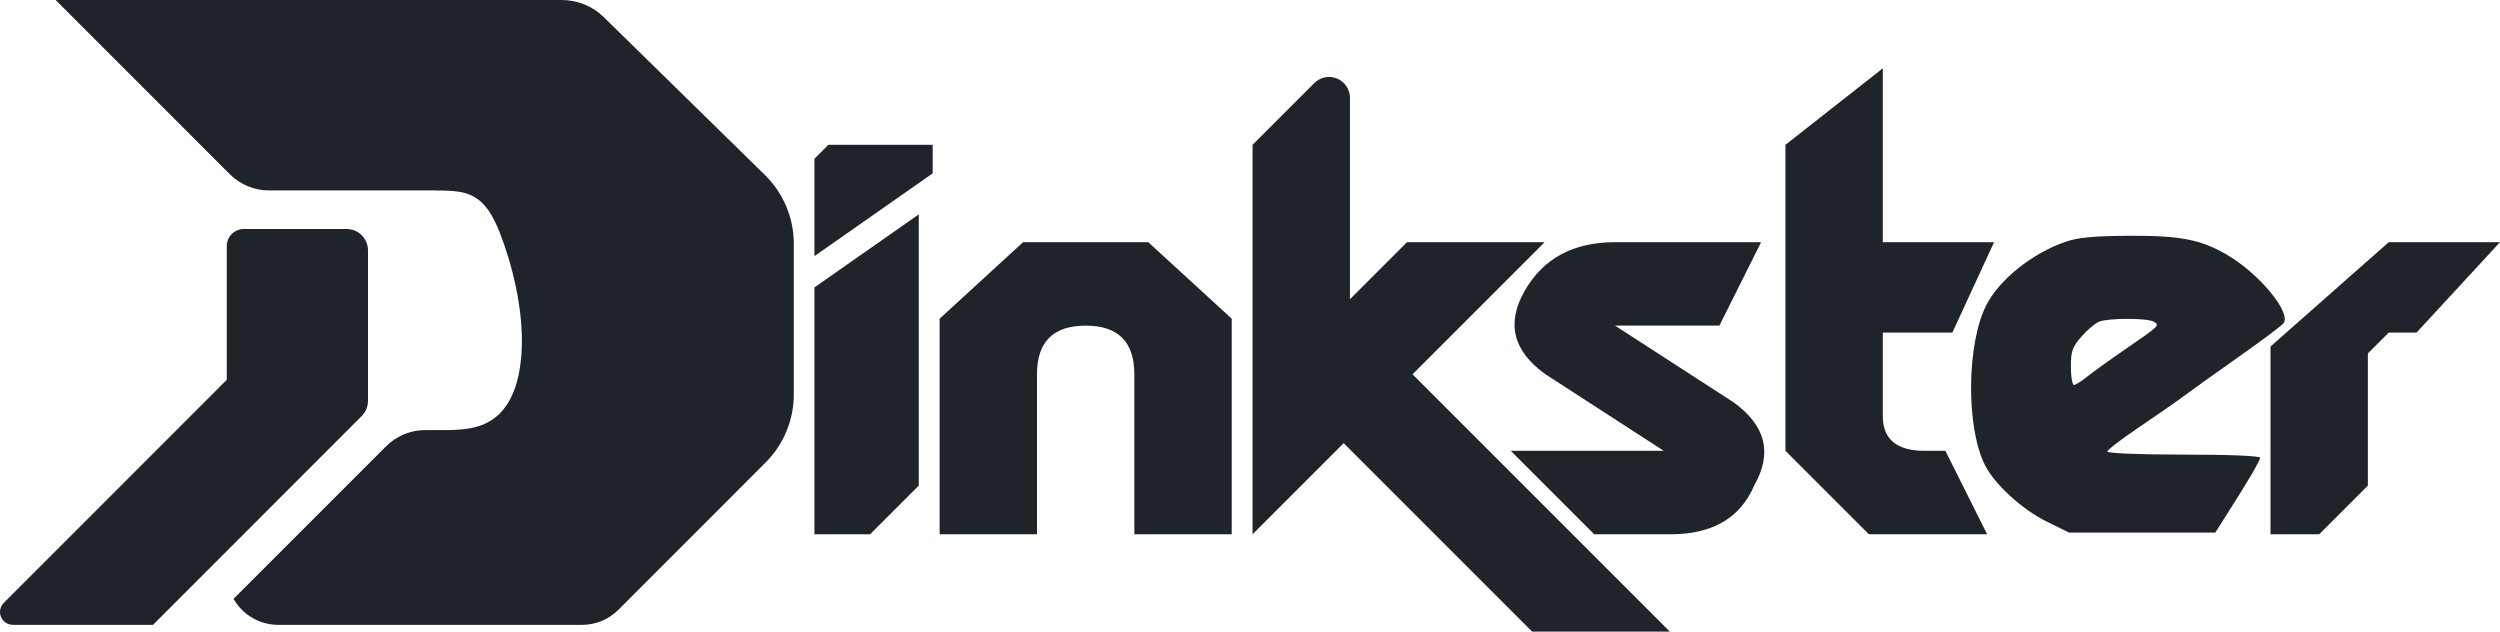
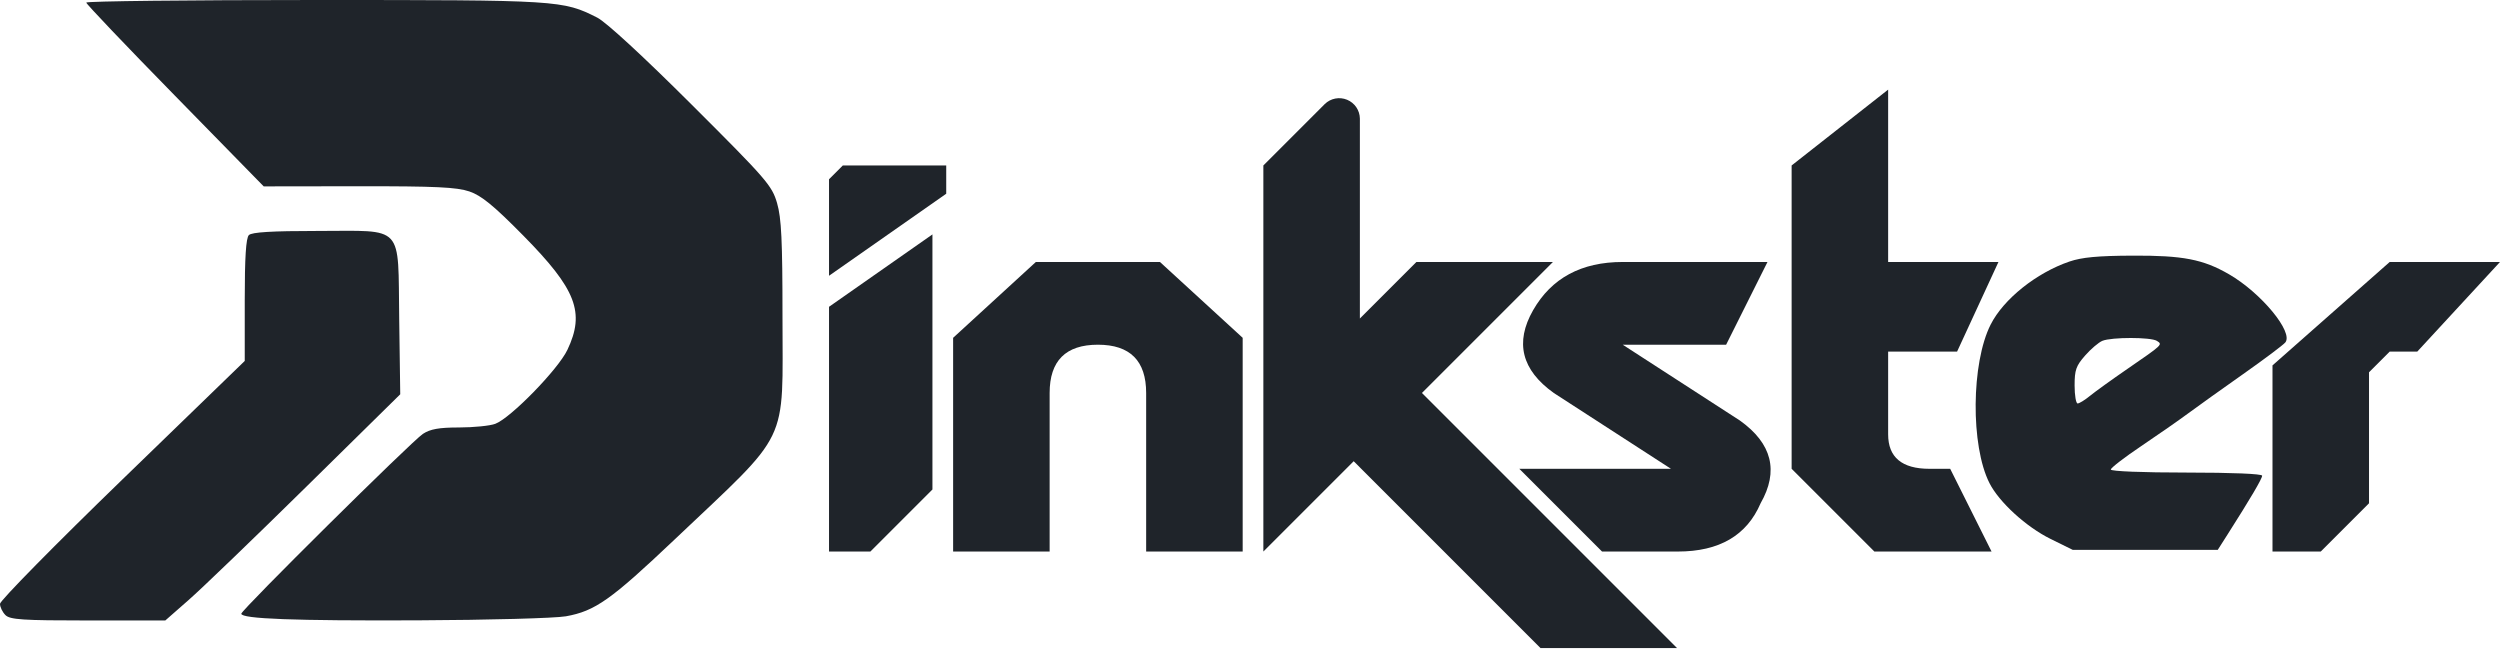
- <svg xmlns="http://www.w3.org/2000/svg" viewBox="0 0 1222.268 308.804" width="1222.268" height="308.804" version="1.1" id="svg264">
-   <defs id="defs80">
+ <svg xmlns="http://www.w3.org/2000/svg" viewBox="0 0 1232.925 319.6" width="1232.925" height="319.6" version="1.1" id="svg265">
+   <defs id="defs81">
    <clipPath id="e-open-counter" clipPathUnits="userSpaceOnUse">
-       <path d="M -20,-20 H 100 V 100 H -20 Z m 34,54 v -5.538 h 7.615 z" clip-rule="evenodd" id="path60" />
+       <path d="M -20,-20 H 100 V 100 H -20 Z m 34,54 v -5.538 h 7.615 z" clip-rule="evenodd" id="path61" />
    </clipPath>
    <clipPath id="k-beam-baseline" clipPathUnits="userSpaceOnUse">
-       <path d="M -20,-20 H 100 V 100 H 14 V 59.153 h -34 z" id="path63" />
+       <path d="M -20,-20 H 100 V 100 H 14 V 59.153 h -34 z" id="path64" />
    </clipPath>
    <clipPath id="approved-silhouette" clipPathUnits="userSpaceOnUse">
-       <path id="silhouette-clip-path" fill="#32e6c5" d="M 156.4,176.8 H 680 a 62,62 0 0 1 43.4,17.7 L 890.1,357.8 A 99.6,99.6 0 0 1 920,429 v 155.9 a 99.6,99.6 0 0 1 -29.2,70.4 L 738.6,807.6 A 53.1,53.1 0 0 1 701,823.2 H 386.6 A 53.1,53.1 0 0 1 340.4,796.3 L 498.1,638.6 a 57.5,57.5 0 0 1 40.7,-16.9 h 12.9 13 l 7,-0.3 5.7,-0.5 5,-0.6 4.5,-0.8 4.1,-1 3.8,-1.1 3.6,-1.3 3.3,-1.5 3.2,-1.7 2.9,-1.8 2.8,-2 2.7,-2.2 2.5,-2.3 2.3,-2.5 2.2,-2.7 2.1,-2.8 1.9,-2.9 1.8,-3.1 1.7,-3.3 1.5,-3.4 1.5,-3.6 1.3,-3.7 1.2,-3.8 1,-3.9 1,-4.1 0.8,-4.3 0.7,-4.3 0.6,-4.5 0.5,-4.6 0.4,-4.7 0.2,-4.8 0.2,-5 v -5.1 l -0.1,-5.2 -0.3,-5.3 -0.3,-5.4 -0.5,-5.6 -0.6,-5.7 -0.8,-5.8 -0.9,-6.1 -1,-6.2 -1.3,-6.4 -1.4,-6.8 -1.7,-7.2 -2,-7.8 -2.5,-9 -4.9,-15.1 -4.9,-13.3 -2.7,-6.3 -2.3,-4.9 -2,-3.9 -2,-3.3 -1.8,-2.9 -1.8,-2.5 -1.7,-2.2 -1.7,-1.9 -1.7,-1.8 -1.6,-1.5 -1.6,-1.4 -1.7,-1.2 -1.6,-1.1 -1.6,-1 -1.6,-0.9 -1.6,-0.8 -1.5,-0.7 -1.6,-0.6 -1.6,-0.6 -1.6,-0.5 -1.6,-0.4 -1.5,-0.4 -1.6,-0.3 -1.6,-0.3 -1.6,-0.2 -1.6,-0.2 -1.6,-0.2 -1.6,-0.2 -1.6,-0.1 -1.7,-0.1 -1.6,-0.1 h -1.7 l -1.7,-0.1 h -1.7 l -1.7,-0.1 h -1.8 -1.8 -1.9 l -1.9,-0.1 h -2 -2.1 -2.2 -2.4 -2.6 -2.9 -3.5 -6.5 -147 A 57.5,57.5 0 0 1 336.5,357 Z m 177,254.6 a 17.7,17.7 0 0 1 17.7,-17.7 h 106.3 a 22.1,22.1 0 0 1 22.1,22.1 v 155.7 a 22.1,22.1 0 0 1 -6.5,15.7 l -215.9,216 h -145 a 13.3,13.3 0 0 1 -9.4,-22.7 L 333.4,569.7 Z" />
+       <path id="silhouette-clip-path" fill="#32e6c5" fill-rule="evenodd" d="m 166.259,156.655 c 0.036,1.475 41.691,45.252 92.626,97.23 l 92.554,94.568 99.173,-0.144 c 80.18,-0.072 102.302,0.971 115.468,5.432 12.554,4.281 25.36,14.748 56.187,46.007 55.396,56.151 64.676,80.216 46.079,119.317 -9.676,20.36 -59.245,71.187 -75.252,77.158 -5.54,2.086 -22.554,3.777 -37.77,3.813 -20.899,0 -30.108,1.655 -37.806,6.727 -11.619,7.662 -189.46,183.777 -189.46,187.626 0,5.36 55.144,7.446 184.209,6.906 73.777,-0.324 143.309,-2.23 154.496,-4.209 30.504,-5.468 47.014,-17.122 113.345,-80.036 121.978,-115.647 112.698,-96.475 112.698,-233.453 0,-78.453 -1.115,-102.05 -5.647,-117.662 -5.288,-18.309 -10.899,-24.784 -89.029,-102.698 -50.288,-50.18 -89.388,-86.223 -98.561,-90.863 -36.007,-18.201 -39.532,-18.417 -294.928,-18.417 -131.151,0 -238.417,1.223 -238.381,2.698 z m 169.712,242.626 c -3.022,3.022 -4.317,23.237 -4.317,67.806 v 63.525 L 203.957,654.317 C 133.741,722.338 76.259,780.755 76.259,784.065 c 0,3.345 2.554,8.597 5.647,11.727 4.82,4.784 17.77,5.647 86.259,5.647 h 80.576 l 24.353,-21.367 c 13.417,-11.727 68.597,-64.856 122.626,-118.022 l 98.201,-96.655 -1.079,-78.345 c -1.439,-100.36 6.259,-92.086 -85.324,-92.086 -47.482,0 -68.489,1.259 -71.547,4.317 z" />
    </clipPath>
    <clipPath id="plane-coral" clipPathUnits="userSpaceOnUse">
-       <path d="m 343,68 67.8,67.8 a 45,45 0 0 1 13.2,31.8 v 112.8 a 45,45 0 0 1 -13.2,31.8 L 363,360 H 600 V 40 H 343 Z" transform="matrix(2.213439,0,0,2.213439,-180.079,26.32411)" id="path68" />
+       <path d="m 343,68 67.8,67.8 a 45,45 0 0 1 13.2,31.8 v 112.8 a 45,45 0 0 1 -13.2,31.8 L 363,360 H 600 V 40 H 343 Z" transform="matrix(2.213439,0,0,2.213439,-180.079,26.32411)" id="path69" />
    </clipPath>
    <clipPath id="plane-yellow" clipPathUnits="userSpaceOnUse">
-       <path d="M 80,240 H 232 V 390 H 80 Z" transform="matrix(2.213439,0,0,2.213439,-180.079,26.32411)" id="path71" />
+       <path d="M 80,240 H 232 V 390 H 80 Z" transform="matrix(2.213439,0,0,2.213439,-180.079,26.32411)" id="path72" />
    </clipPath>
    <clipPath id="optical-silhouette-16" clipPathUnits="userSpaceOnUse">
-       <path d="M 156.4,176.8 H 680 a 62,62 0 0 1 43.4,17.7 L 890.1,357.8 A 99.6,99.6 0 0 1 920,429 v 155.9 a 99.6,99.6 0 0 1 -29.2,70.4 L 738.6,807.6 A 53.1,53.1 0 0 1 701,823.2 H 386.6 A 53.1,53.1 0 0 1 340.4,796.3 L 498.1,638.6 a 57.5,57.5 0 0 1 40.7,-16.9 h 12.9 13 l 7,-0.3 5.7,-0.5 5,-0.6 4.5,-0.8 4.1,-1 3.8,-1.1 3.6,-1.3 3.3,-1.5 3.2,-1.7 2.9,-1.8 2.8,-2 2.7,-2.2 2.5,-2.3 2.3,-2.5 2.2,-2.7 2.1,-2.8 1.9,-2.9 1.8,-3.1 1.7,-3.3 1.5,-3.4 1.5,-3.6 1.3,-3.7 1.2,-3.8 1,-3.9 1,-4.1 0.8,-4.3 0.7,-4.3 0.6,-4.5 0.5,-4.6 0.4,-4.7 0.2,-4.8 0.2,-5 v -5.1 l -0.1,-5.2 -0.3,-5.3 -0.3,-5.4 -0.5,-5.6 -0.6,-5.7 -0.8,-5.8 -0.9,-6.1 -1,-6.2 -1.3,-6.4 -1.4,-6.8 -1.7,-7.2 -2,-7.8 -2.5,-9 -4.9,-15.1 -4.9,-13.3 -2.7,-6.3 -2.3,-4.9 -2,-3.9 -2,-3.3 -1.8,-2.9 -1.8,-2.5 -1.7,-2.2 -1.7,-1.9 -1.7,-1.8 -1.6,-1.5 -1.6,-1.4 -1.7,-1.2 -1.6,-1.1 -1.6,-1 -1.6,-0.9 -1.6,-0.8 -1.5,-0.7 -1.6,-0.6 -1.6,-0.6 -1.6,-0.5 -1.6,-0.4 -1.5,-0.4 -1.6,-0.3 -1.6,-0.3 -1.6,-0.2 -1.6,-0.2 -1.6,-0.2 -1.6,-0.2 -1.6,-0.1 -1.7,-0.1 -1.6,-0.1 h -1.7 l -1.7,-0.1 h -1.7 l -1.7,-0.1 h -1.8 -1.8 -1.9 l -1.9,-0.1 h -2 -2.1 -2.2 -2.4 -2.6 -2.9 -3.5 -6.5 -147 A 57.5,57.5 0 0 1 336.5,357 Z m 177,223.6 a 17.7,17.7 0 0 1 17.7,-17.7 h 106.3 a 22.1,22.1 0 0 1 22.1,22.1 V 635.5 A 22.1,22.1 0 0 1 473,651.1 L 301,823.2 H 112.1 a 13.3,13.3 0 0 1 -9.4,-22.7 L 333.4,569.7 Z" id="path74" />
+       <path d="m 166.259,156.655 c 0.036,1.475 41.691,45.252 92.626,97.23 l 92.554,94.568 99.173,-0.144 c 80.18,-0.072 102.302,0.971 115.468,5.432 12.554,4.281 25.36,14.748 56.187,46.007 55.396,56.151 64.676,80.216 46.079,119.317 -9.676,20.36 -59.245,71.187 -75.252,77.158 -5.54,2.086 -22.554,3.777 -37.77,3.813 -20.899,0 -30.108,1.655 -37.806,6.727 -11.619,7.662 -189.46,183.777 -189.46,187.626 0,5.36 55.144,7.446 184.209,6.906 73.777,-0.324 143.309,-2.23 154.496,-4.209 30.504,-5.468 47.014,-17.122 113.345,-80.036 121.978,-115.647 112.698,-96.475 112.698,-233.453 0,-78.453 -1.115,-102.05 -5.647,-117.662 -5.288,-18.309 -10.899,-24.784 -89.029,-102.698 -50.288,-50.18 -89.388,-86.223 -98.561,-90.863 -36.007,-18.201 -39.532,-18.417 -294.928,-18.417 -131.151,0 -238.417,1.223 -238.381,2.698 z m 169.712,242.626 c -3.022,3.022 -4.317,23.237 -4.317,67.806 v 63.525 L 203.957,654.317 C 133.741,722.338 76.259,780.755 76.259,784.065 c 0,3.345 2.554,8.597 5.647,11.727 4.82,4.784 17.77,5.647 86.259,5.647 h 80.576 l 24.353,-21.367 c 13.417,-11.727 68.597,-64.856 122.626,-118.022 l 98.201,-96.655 -1.079,-78.345 c -1.439,-100.36 6.259,-92.086 -85.324,-92.086 -47.482,0 -68.489,1.259 -71.547,4.317 z" id="path75" />
    </clipPath>
    <clipPath id="optical-silhouette-24" clipPathUnits="userSpaceOnUse">
-       <path d="M 156.4,176.8 H 680 a 62,62 0 0 1 43.4,17.7 L 890.1,357.8 A 99.6,99.6 0 0 1 920,429 v 155.9 a 99.6,99.6 0 0 1 -29.2,70.4 L 738.6,807.6 A 53.1,53.1 0 0 1 701,823.2 H 386.6 A 53.1,53.1 0 0 1 340.4,796.3 L 498.1,638.6 a 57.5,57.5 0 0 1 40.7,-16.9 h 12.9 13 l 7,-0.3 5.7,-0.5 5,-0.6 4.5,-0.8 4.1,-1 3.8,-1.1 3.6,-1.3 3.3,-1.5 3.2,-1.7 2.9,-1.8 2.8,-2 2.7,-2.2 2.5,-2.3 2.3,-2.5 2.2,-2.7 2.1,-2.8 1.9,-2.9 1.8,-3.1 1.7,-3.3 1.5,-3.4 1.5,-3.6 1.3,-3.7 1.2,-3.8 1,-3.9 1,-4.1 0.8,-4.3 0.7,-4.3 0.6,-4.5 0.5,-4.6 0.4,-4.7 0.2,-4.8 0.2,-5 v -5.1 l -0.1,-5.2 -0.3,-5.3 -0.3,-5.4 -0.5,-5.6 -0.6,-5.7 -0.8,-5.8 -0.9,-6.1 -1,-6.2 -1.3,-6.4 -1.4,-6.8 -1.7,-7.2 -2,-7.8 -2.5,-9 -4.9,-15.1 -4.9,-13.3 -2.7,-6.3 -2.3,-4.9 -2,-3.9 -2,-3.3 -1.8,-2.9 -1.8,-2.5 -1.7,-2.2 -1.7,-1.9 -1.7,-1.8 -1.6,-1.5 -1.6,-1.4 -1.7,-1.2 -1.6,-1.1 -1.6,-1 -1.6,-0.9 -1.6,-0.8 -1.5,-0.7 -1.6,-0.6 -1.6,-0.6 -1.6,-0.5 -1.6,-0.4 -1.5,-0.4 -1.6,-0.3 -1.6,-0.3 -1.6,-0.2 -1.6,-0.2 -1.6,-0.2 -1.6,-0.2 -1.6,-0.1 -1.7,-0.1 -1.6,-0.1 h -1.7 l -1.7,-0.1 h -1.7 l -1.7,-0.1 h -1.8 -1.8 -1.9 l -1.9,-0.1 h -2 -2.1 -2.2 -2.4 -2.6 -2.9 -3.5 -6.5 -147 A 57.5,57.5 0 0 1 336.5,357 Z m 177,232.4 a 17.7,17.7 0 0 1 17.7,-17.7 h 106.3 a 22.1,22.1 0 0 1 22.1,22.2 V 622.9 A 22.1,22.1 0 0 1 473,638.6 L 288.5,823.2 H 112.1 a 13.3,13.3 0 0 1 -9.4,-22.7 L 333.4,569.7 Z" id="path77" />
+       <path d="m 166.259,156.655 c 0.036,1.475 41.691,45.252 92.626,97.23 l 92.554,94.568 99.173,-0.144 c 80.18,-0.072 102.302,0.971 115.468,5.432 12.554,4.281 25.36,14.748 56.187,46.007 55.396,56.151 64.676,80.216 46.079,119.317 -9.676,20.36 -59.245,71.187 -75.252,77.158 -5.54,2.086 -22.554,3.777 -37.77,3.813 -20.899,0 -30.108,1.655 -37.806,6.727 -11.619,7.662 -189.46,183.777 -189.46,187.626 0,5.36 55.144,7.446 184.209,6.906 73.777,-0.324 143.309,-2.23 154.496,-4.209 30.504,-5.468 47.014,-17.122 113.345,-80.036 121.978,-115.647 112.698,-96.475 112.698,-233.453 0,-78.453 -1.115,-102.05 -5.647,-117.662 -5.288,-18.309 -10.899,-24.784 -89.029,-102.698 -50.288,-50.18 -89.388,-86.223 -98.561,-90.863 -36.007,-18.201 -39.532,-18.417 -294.928,-18.417 -131.151,0 -238.417,1.223 -238.381,2.698 z m 169.712,242.626 c -3.022,3.022 -4.317,23.237 -4.317,67.806 v 63.525 L 203.957,654.317 C 133.741,722.338 76.259,780.755 76.259,784.065 c 0,3.345 2.554,8.597 5.647,11.727 4.82,4.784 17.77,5.647 86.259,5.647 h 80.576 l 24.353,-21.367 c 13.417,-11.727 68.597,-64.856 122.626,-118.022 l 98.201,-96.655 -1.079,-78.345 c -1.439,-100.36 6.259,-92.086 -85.324,-92.086 -47.482,0 -68.489,1.259 -71.547,4.317 z" id="path78" />
    </clipPath>
  </defs>
-   <g id="07_Exports_Artboards" style="display:inline" transform="translate(-44.15715,-2093.996)">
+   <g id="07_Exports_Artboards" style="display:inline" transform="translate(-33.5,-2083.2)">
    <g id="wordmark-light" transform="matrix(3.4,0,0,3.4,-60,1750)" color="#1f242a">
-       <g transform="matrix(0.139,0,0,0.139,16.9,76.6)" id="g194">
-         <path id="wordmark-light-d" fill="currentColor" d="M 156.4,176.8 H 680 a 62,62 0 0 1 43.4,17.7 L 890.1,357.8 A 99.6,99.6 0 0 1 920,429 v 155.9 a 99.6,99.6 0 0 1 -29.2,70.4 L 738.6,807.6 A 53.1,53.1 0 0 1 701,823.2 H 386.6 A 53.1,53.1 0 0 1 340.4,796.3 L 498.1,638.6 a 57.5,57.5 0 0 1 40.7,-16.9 h 12.9 13 l 7,-0.3 5.7,-0.5 5,-0.6 4.5,-0.8 4.1,-1 3.8,-1.1 3.6,-1.3 3.3,-1.5 3.2,-1.7 2.9,-1.8 2.8,-2 2.7,-2.2 2.5,-2.3 2.3,-2.5 2.2,-2.7 2.1,-2.8 1.9,-2.9 1.8,-3.1 1.7,-3.3 1.5,-3.4 1.5,-3.6 1.3,-3.7 1.2,-3.8 1,-3.9 1,-4.1 0.8,-4.3 0.7,-4.3 0.6,-4.5 0.5,-4.6 0.4,-4.7 0.2,-4.8 0.2,-5 v -5.1 l -0.1,-5.2 -0.3,-5.3 -0.3,-5.4 -0.5,-5.6 -0.6,-5.7 -0.8,-5.8 -0.9,-6.1 -1,-6.2 -1.3,-6.4 -1.4,-6.8 -1.7,-7.2 -2,-7.8 -2.5,-9 -4.9,-15.1 -4.9,-13.3 -2.7,-6.3 -2.3,-4.9 -2,-3.9 -2,-3.3 -1.8,-2.9 -1.8,-2.5 -1.7,-2.2 -1.7,-1.9 -1.7,-1.8 -1.6,-1.5 -1.6,-1.4 -1.7,-1.2 -1.6,-1.1 -1.6,-1 -1.6,-0.9 -1.6,-0.8 -1.5,-0.7 -1.6,-0.6 -1.6,-0.6 -1.6,-0.5 -1.6,-0.4 -1.5,-0.4 -1.6,-0.3 -1.6,-0.3 -1.6,-0.2 -1.6,-0.2 -1.6,-0.2 -1.6,-0.2 -1.6,-0.1 -1.7,-0.1 -1.6,-0.1 h -1.7 l -1.7,-0.1 h -1.7 l -1.7,-0.1 h -1.8 -1.8 -1.9 l -1.9,-0.1 h -2 -2.1 -2.2 -2.4 -2.6 -2.9 -3.5 -6.5 -147 A 57.5,57.5 0 0 1 336.5,357 Z m 177,254.6 a 17.7,17.7 0 0 1 17.7,-17.7 h 106.3 a 22.1,22.1 0 0 1 22.1,22.1 v 155.7 a 22.1,22.1 0 0 1 -6.5,15.7 l -215.9,216 h -145 a 13.3,13.3 0 0 1 -9.4,-22.7 L 333.4,569.7 Z" />
+       <g transform="matrix(0.139,0,0,0.139,16.9,76.6)" id="g195">
+         <path id="wordmark-light-d" fill="currentColor" fill-rule="evenodd" d="m 166.259,156.655 c 0.036,1.475 41.691,45.252 92.626,97.23 l 92.554,94.568 99.173,-0.144 c 80.18,-0.072 102.302,0.971 115.468,5.432 12.554,4.281 25.36,14.748 56.187,46.007 55.396,56.151 64.676,80.216 46.079,119.317 -9.676,20.36 -59.245,71.187 -75.252,77.158 -5.54,2.086 -22.554,3.777 -37.77,3.813 -20.899,0 -30.108,1.655 -37.806,6.727 -11.619,7.662 -189.46,183.777 -189.46,187.626 0,5.36 55.144,7.446 184.209,6.906 73.777,-0.324 143.309,-2.23 154.496,-4.209 30.504,-5.468 47.014,-17.122 113.345,-80.036 121.978,-115.647 112.698,-96.475 112.698,-233.453 0,-78.453 -1.115,-102.05 -5.647,-117.662 -5.288,-18.309 -10.899,-24.784 -89.029,-102.698 -50.288,-50.18 -89.388,-86.223 -98.561,-90.863 -36.007,-18.201 -39.532,-18.417 -294.928,-18.417 -131.151,0 -238.417,1.223 -238.381,2.698 z m 169.712,242.626 c -3.022,3.022 -4.317,23.237 -4.317,67.806 v 63.525 L 203.957,654.317 C 133.741,722.338 76.259,780.755 76.259,784.065 c 0,3.345 2.554,8.597 5.647,11.727 4.82,4.784 17.77,5.647 86.259,5.647 h 80.576 l 24.353,-21.367 c 13.417,-11.727 68.597,-64.856 122.626,-118.022 l 98.201,-96.655 -1.079,-78.345 c -1.439,-100.36 6.259,-92.086 -85.324,-92.086 -47.482,0 -68.489,1.259 -71.547,4.317 z" />
      </g>
-       <g fill="currentColor" id="g203">
-         <path id="light-i" d="M 2,0 H 17 V 4.1 L 0,16 V 2 Z M 0,20.5 15,10 V 49 L 8,56 H 0 Z" transform="translate(147.75,122)" fill-rule="evenodd" />
+       <g fill="currentColor" id="g204">
+         <path id="light-i" d="M 2,0 H 17 V 4.1 L 0,16 V 2 Z M 0,20.5 15,10 V 47 L 6,56 H 0 Z" transform="translate(147.75,122)" fill-rule="evenodd" />
        <path id="light-n" d="M 0,56 V 25 L 12,14 H 30 L 42,25 V 56 H 28 V 33 q 0,-7 -7,-7 -7,0 -7,7 v 23 z" transform="translate(165.75,122)" fill-rule="evenodd" />
        <path id="light-k" d="m 7,0 8.9,-8.9 A 3,3 0 0 1 21,-6.8 V 22.201 L 29.201,14 H 49 L 30,33 67,70 H 47.201 L 20.101,42.899 7,56 Z" transform="translate(203.75,122)" fill-rule="evenodd" />
        <path id="light-s" d="M 36,14 30,26 H 15 l 17,11 q 7,5 3,12 -3,7 -12,7 H 12 L 0,44 H 22 L 5,33 Q -2,28 2,21 6,14 15,14 Z" transform="translate(247.875,122)" fill-rule="evenodd" />
        <path id="light-t" d="M 0,0 14,-11 V 14 H 30 L 24,27 H 14 v 12 q 0,5 6,5 h 3 l 6,12 H 12 L 0,44 Z" transform="translate(287.375,122)" fill-rule="evenodd" />
        <path id="light-e" d="M 14.056,13.933 C 9.25,15.575 4.496,19.374 2.625,23.068 c -2.83,5.584 -2.926,17.583 -0.181,23 1.394,2.763 5.336,6.367 8.868,8.104 l 3.222,1.589 h 10.514 10.51 l 1.432,-2.248 C 40.32,48.282 42,45.424 42,44.999 c 0,-0.272 -4.357,-0.453 -10.977,-0.453 -6.333,0 -10.977,-0.186 -10.977,-0.439 0,-0.239 1.985,-1.771 4.415,-3.403 2.429,-1.637 5.489,-3.766 6.801,-4.739 1.312,-0.969 4.892,-3.532 7.961,-5.689 3.064,-2.157 5.823,-4.229 6.133,-4.601 1.227,-1.475 -3.494,-7.192 -8.157,-9.889 -3.766,-2.176 -6.687,-2.744 -14.018,-2.706 -5.035,0.024 -7.317,0.239 -9.125,0.854 z M 26.723,25.44 c 0.864,0.549 0.902,0.511 -4.291,4.085 -2.229,1.532 -4.663,3.288 -5.407,3.895 -0.74,0.606 -1.546,1.103 -1.79,1.103 -0.239,0 -0.439,-1.174 -0.439,-2.611 0,-2.253 0.21,-2.845 1.527,-4.343 0.835,-0.955 1.966,-1.914 2.506,-2.133 1.351,-0.549 7.025,-0.544 7.894,0.005 z" transform="translate(313.625,122)" fill-rule="evenodd" />
        <path id="light-r" d="M 0,56 V 29 L 17,14 H 33 L 21,27 h -4 l -3,3 v 19 l -7,7 z" transform="translate(357.125,122)" fill-rule="evenodd" />
      </g>
    </g>
  </g>
</svg>
